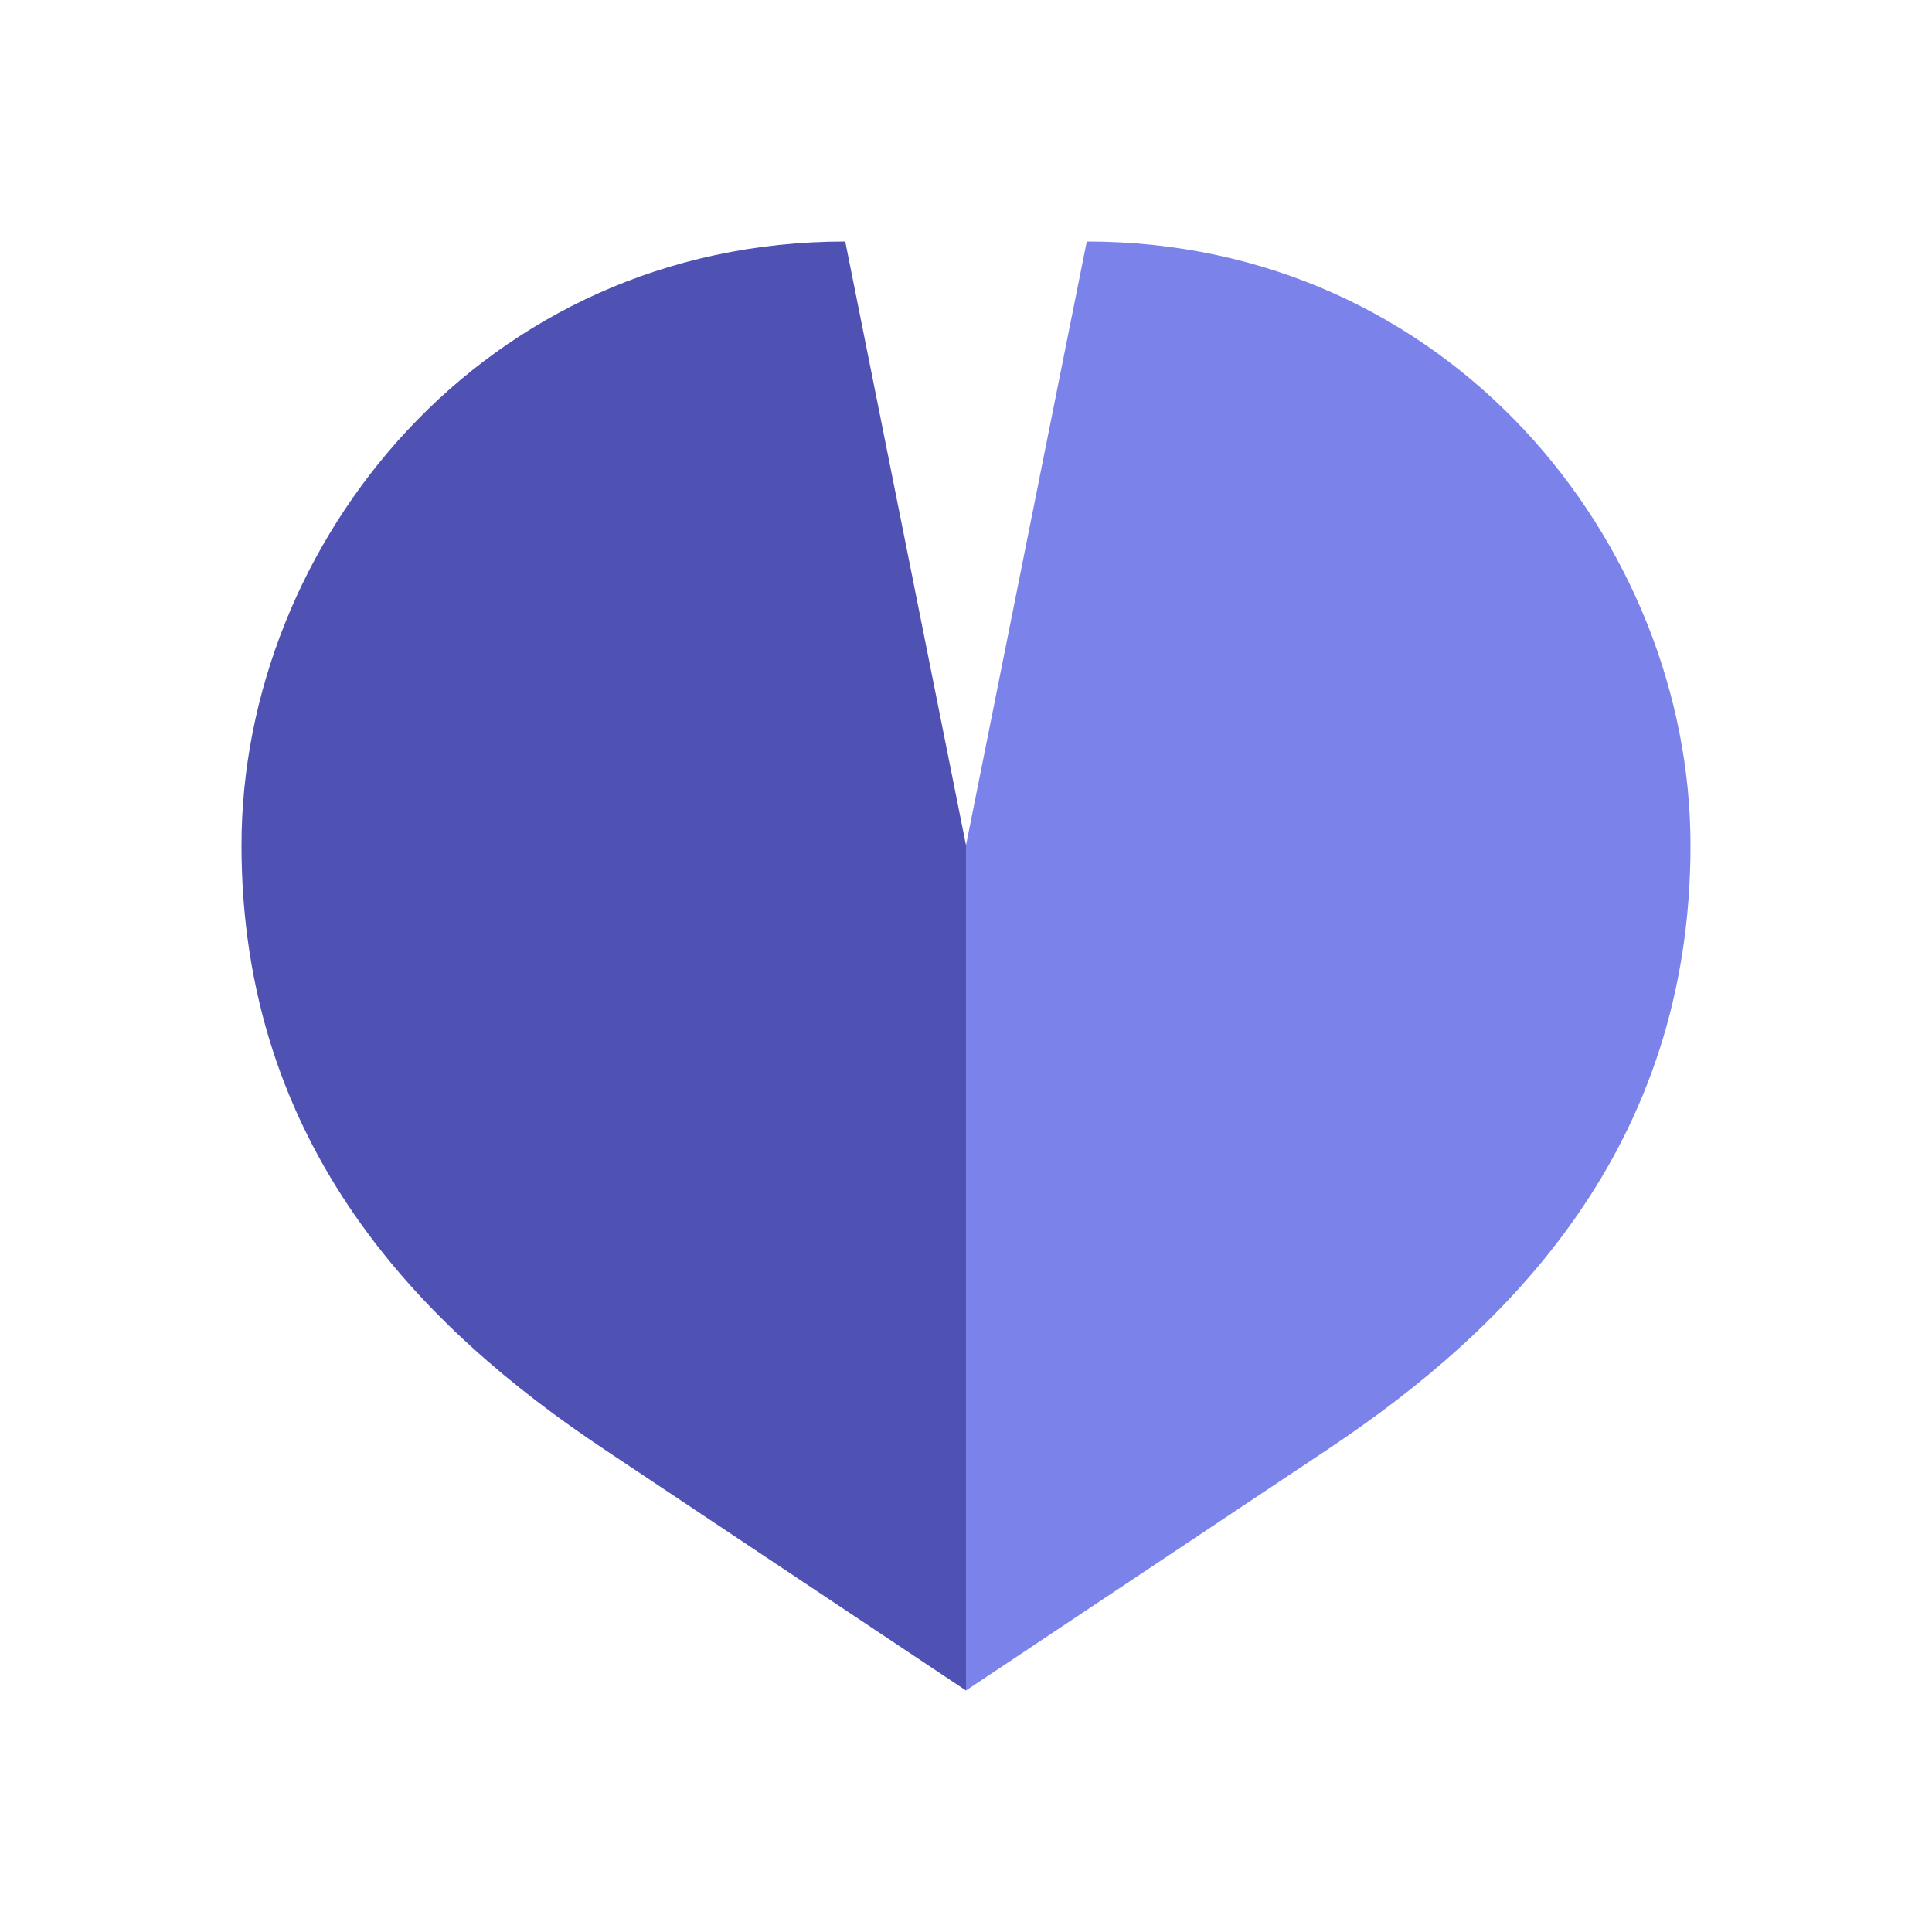
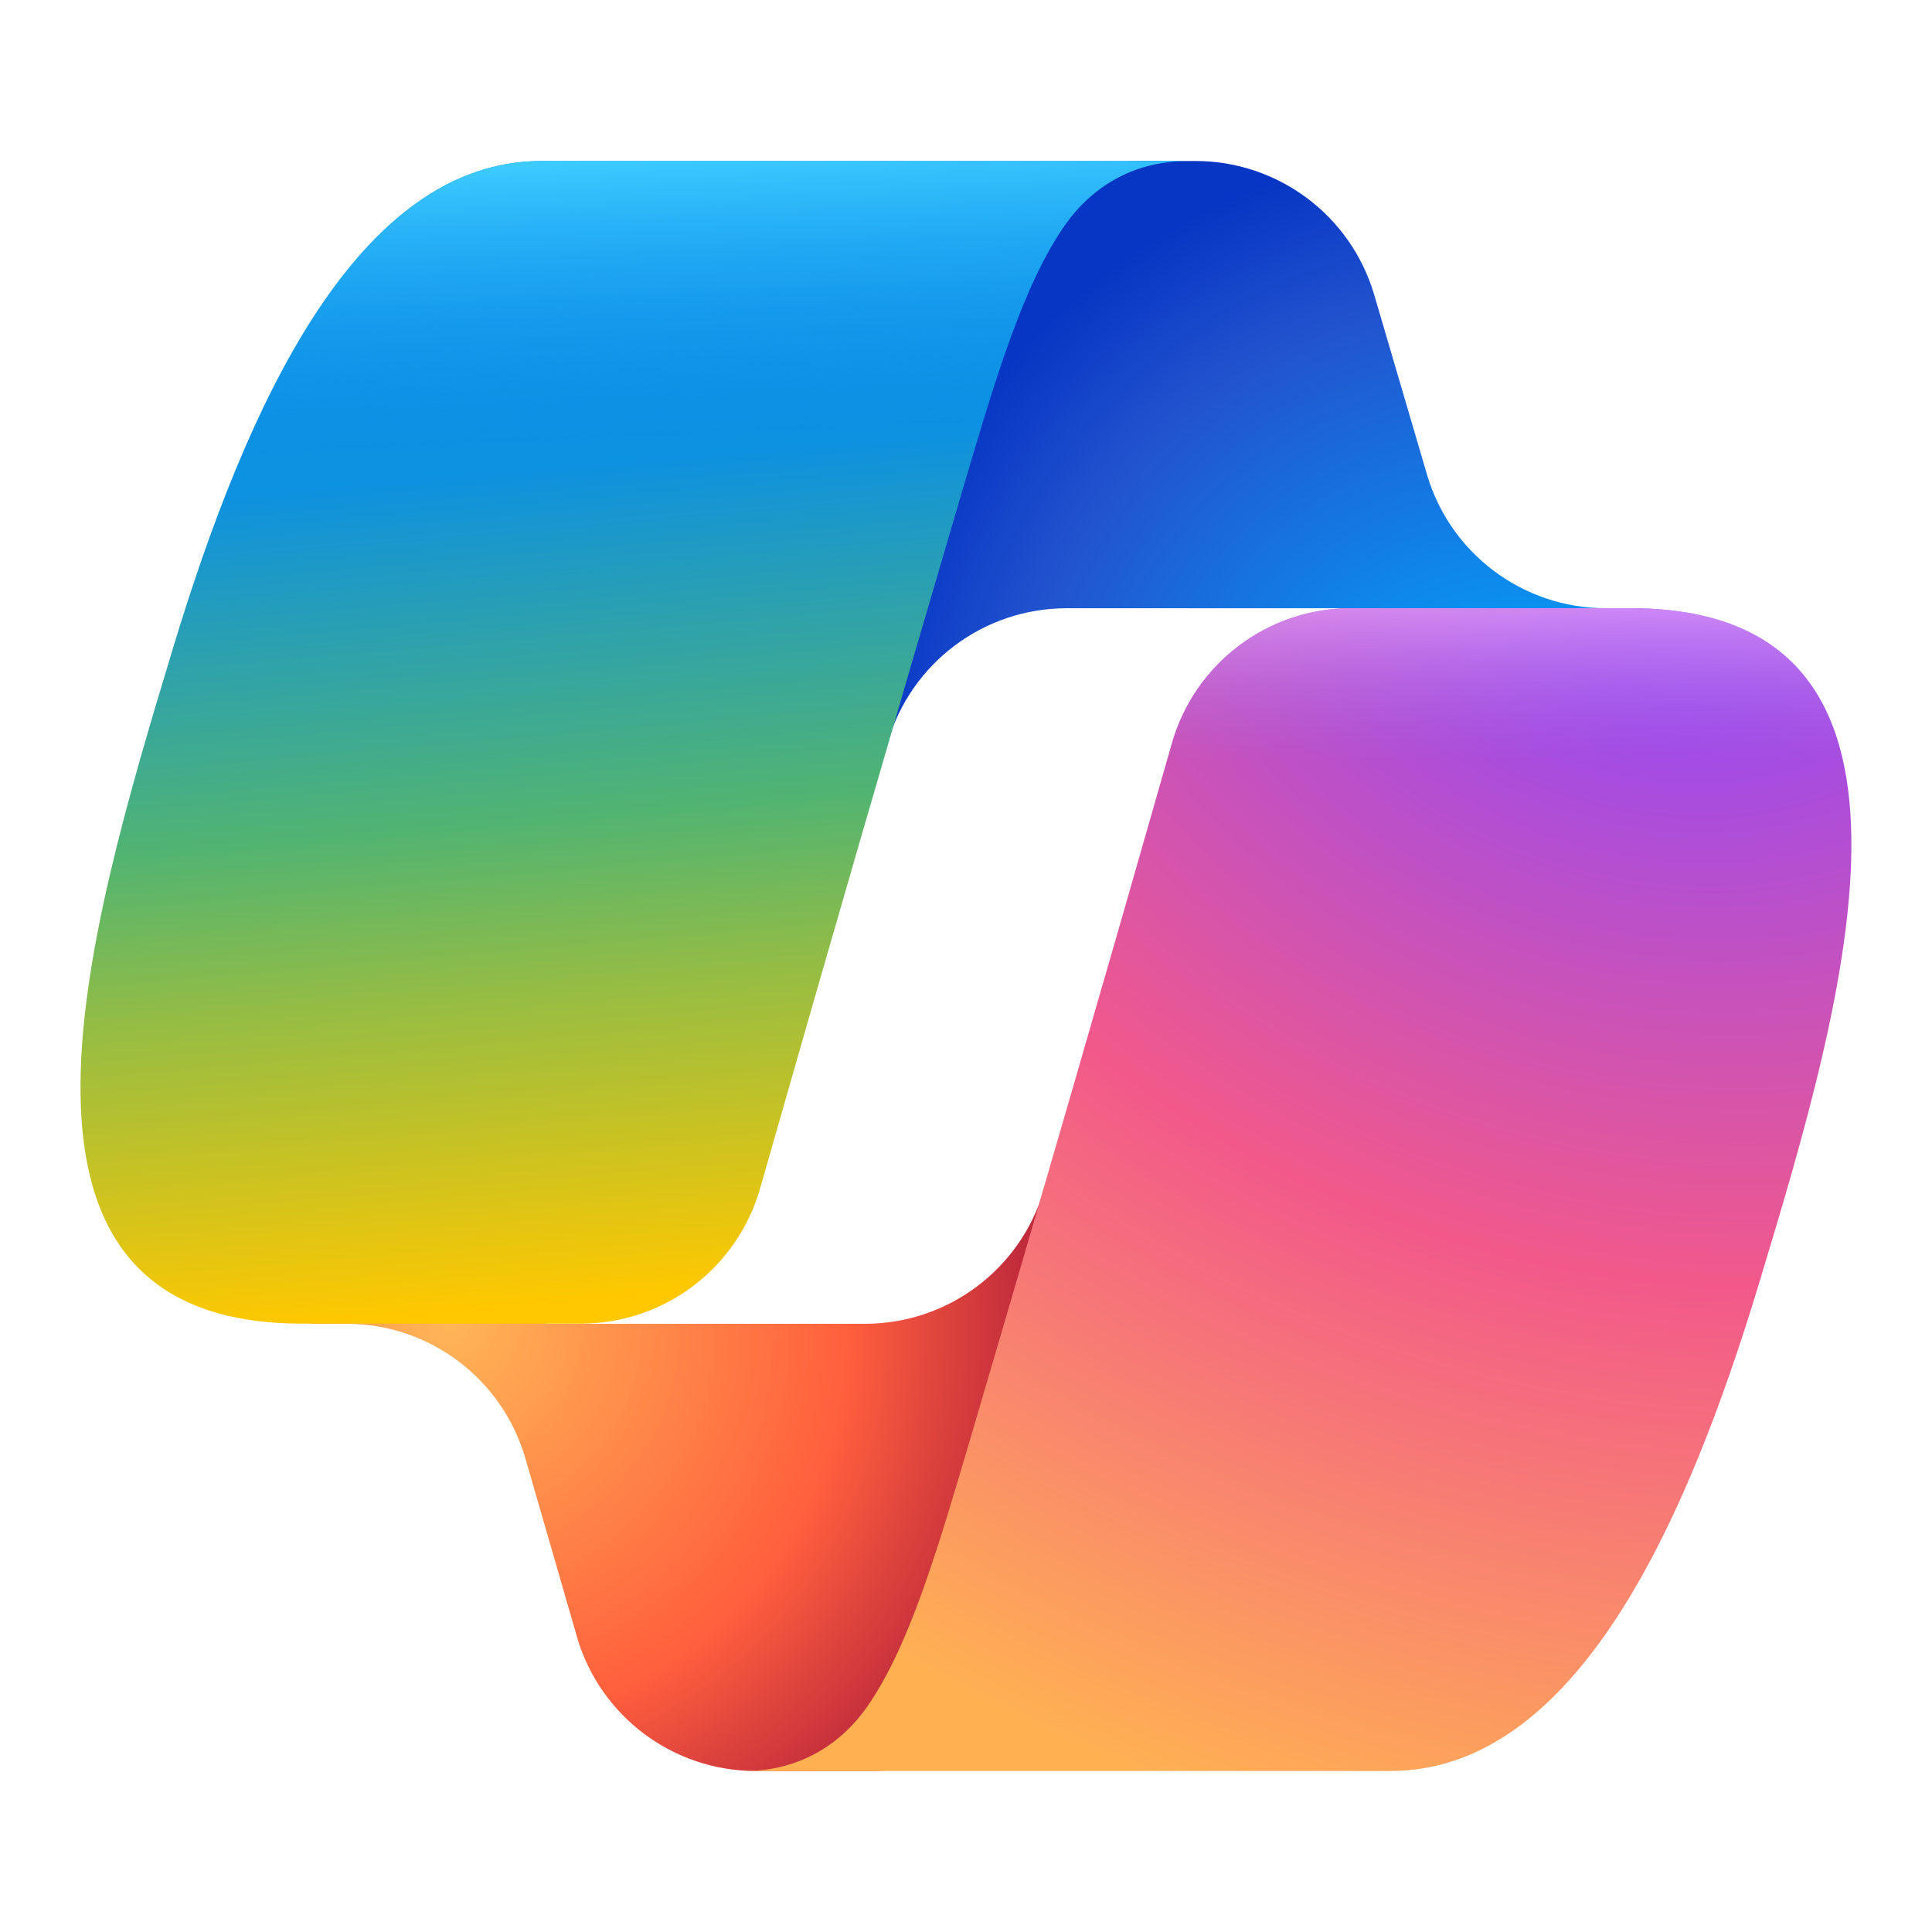
- <svg xmlns="http://www.w3.org/2000/svg" viewBox="0 0 64 64" width="40" height="40">
-   <path d="M28 8 C16 8 8 18 8 28 C8 38 14 44 20 48 L32 56 L32 28 Z" fill="#4F52B2" />
-   <path d="M36 8 C48 8 56 18 56 28 C56 38 50 44 44 48 L32 56 L32 28 Z" fill="#7B83EB" />
+ <svg xmlns="http://www.w3.org/2000/svg" fill="none" viewBox="0 0 48 48">
+   <path d="M34.142 7.325A4.63 4.63 0 0029.7 4H28.35a4.63 4.63 0 00-4.554 3.794L21.48 20.407l.575-1.965a4.63 4.63 0 014.444-3.33h7.853l3.294 1.282 3.175-1.283h-.926a4.63 4.63 0 01-4.443-3.325l-1.31-4.461z" fill="url(#prefix__paint0_radial_56201_15503)" />
+   <path d="M14.33 40.656A4.63 4.63 0 0018.779 44h2.87a4.63 4.63 0 004.629-4.51l.312-12.163-.654 2.233a4.63 4.63 0 01-4.443 3.329h-7.919l-2.823-1.532-3.057 1.532h.912a4.63 4.63 0 014.447 3.344l1.279 4.423z" fill="url(#prefix__paint1_radial_56201_15503)" />
+   <path d="M29.5 4H13.46c-4.583 0-7.332 6.057-9.165 12.113C2.123 23.29-.72 32.885 7.503 32.885h6.925a4.63 4.63 0 004.456-3.358 2078.617 2078.617 0 014.971-17.156c.843-2.843 1.544-5.284 2.621-6.805C27.08 4.714 28.086 4 29.5 4z" fill="url(#prefix__paint2_linear_56201_15503)" />
+   <path d="M29.5 4H13.46c-4.583 0-7.332 6.057-9.165 12.113C2.123 23.29-.72 32.885 7.503 32.885h6.925a4.63 4.63 0 004.456-3.358 2078.617 2078.617 0 014.971-17.156c.843-2.843 1.544-5.284 2.621-6.805C27.08 4.714 28.086 4 29.5 4z" fill="url(#prefix__paint3_linear_56201_15503)" />
+   <path d="M18.498 44h16.04c4.582 0 7.332-6.058 9.165-12.115 2.171-7.177 5.013-16.775-3.208-16.775h-6.926a4.63 4.63 0 00-4.455 3.358 2084.036 2084.036 0 01-4.972 17.16c-.842 2.843-1.544 5.285-2.62 6.806-.604.852-1.61 1.566-3.024 1.566z" fill="url(#prefix__paint4_radial_56201_15503)" />
+   <path d="M18.498 44h16.04c4.582 0 7.332-6.058 9.165-12.115 2.171-7.177 5.013-16.775-3.208-16.775h-6.926a4.63 4.63 0 00-4.455 3.358 2084.036 2084.036 0 01-4.972 17.16c-.842 2.843-1.544 5.285-2.62 6.806-.604.852-1.61 1.566-3.024 1.566z" fill="url(#prefix__paint5_linear_56201_15503)" />
+   <defs>
+     <radialGradient id="prefix__paint0_radial_56201_15503" cx="0" cy="0" r="1" gradientUnits="userSpaceOnUse" gradientTransform="matrix(-10.96051 -13.38922 12.59013 -10.30637 38.005 20.514)">
+       <stop offset=".096" stop-color="#00AEFF" />
+       <stop offset=".773" stop-color="#2253CE" />
+       <stop offset="1" stop-color="#0736C4" />
+     </radialGradient>
+     <radialGradient id="prefix__paint1_radial_56201_15503" cx="0" cy="0" r="1" gradientUnits="userSpaceOnUse" gradientTransform="rotate(51.84 -28.201 27.85) scale(15.9912 15.5119)">
+       <stop stop-color="#FFB657" />
+       <stop offset=".634" stop-color="#FF5F3D" />
+       <stop offset=".923" stop-color="#C02B3C" />
+     </radialGradient>
+     <radialGradient id="prefix__paint4_radial_56201_15503" cx="0" cy="0" r="1" gradientUnits="userSpaceOnUse" gradientTransform="rotate(109.274 16.301 20.802) scale(38.3873 45.9867)">
+       <stop offset=".066" stop-color="#8C48FF" />
+       <stop offset=".5" stop-color="#F2598A" />
+       <stop offset=".896" stop-color="#FFB152" />
+     </radialGradient>
+     <linearGradient id="prefix__paint2_linear_56201_15503" x1="12.5" y1="7.5" x2="14.788" y2="33.975" gradientUnits="userSpaceOnUse">
+       <stop offset=".156" stop-color="#0D91E1" />
+       <stop offset=".487" stop-color="#52B471" />
+       <stop offset=".652" stop-color="#98BD42" />
+       <stop offset=".937" stop-color="#FFC800" />
+     </linearGradient>
+     <linearGradient id="prefix__paint3_linear_56201_15503" x1="14.5" y1="4" x2="15.75" y2="32.885" gradientUnits="userSpaceOnUse">
+       <stop stop-color="#3DCBFF" />
+       <stop offset=".247" stop-color="#0588F7" stop-opacity="0" />
+     </linearGradient>
+     <linearGradient id="prefix__paint5_linear_56201_15503" x1="42.586" y1="13.346" x2="42.569" y2="21.215" gradientUnits="userSpaceOnUse">
+       <stop offset=".058" stop-color="#F8ADFA" />
+       <stop offset=".708" stop-color="#A86EDD" stop-opacity="0" />
+     </linearGradient>
+   </defs>
</svg>
